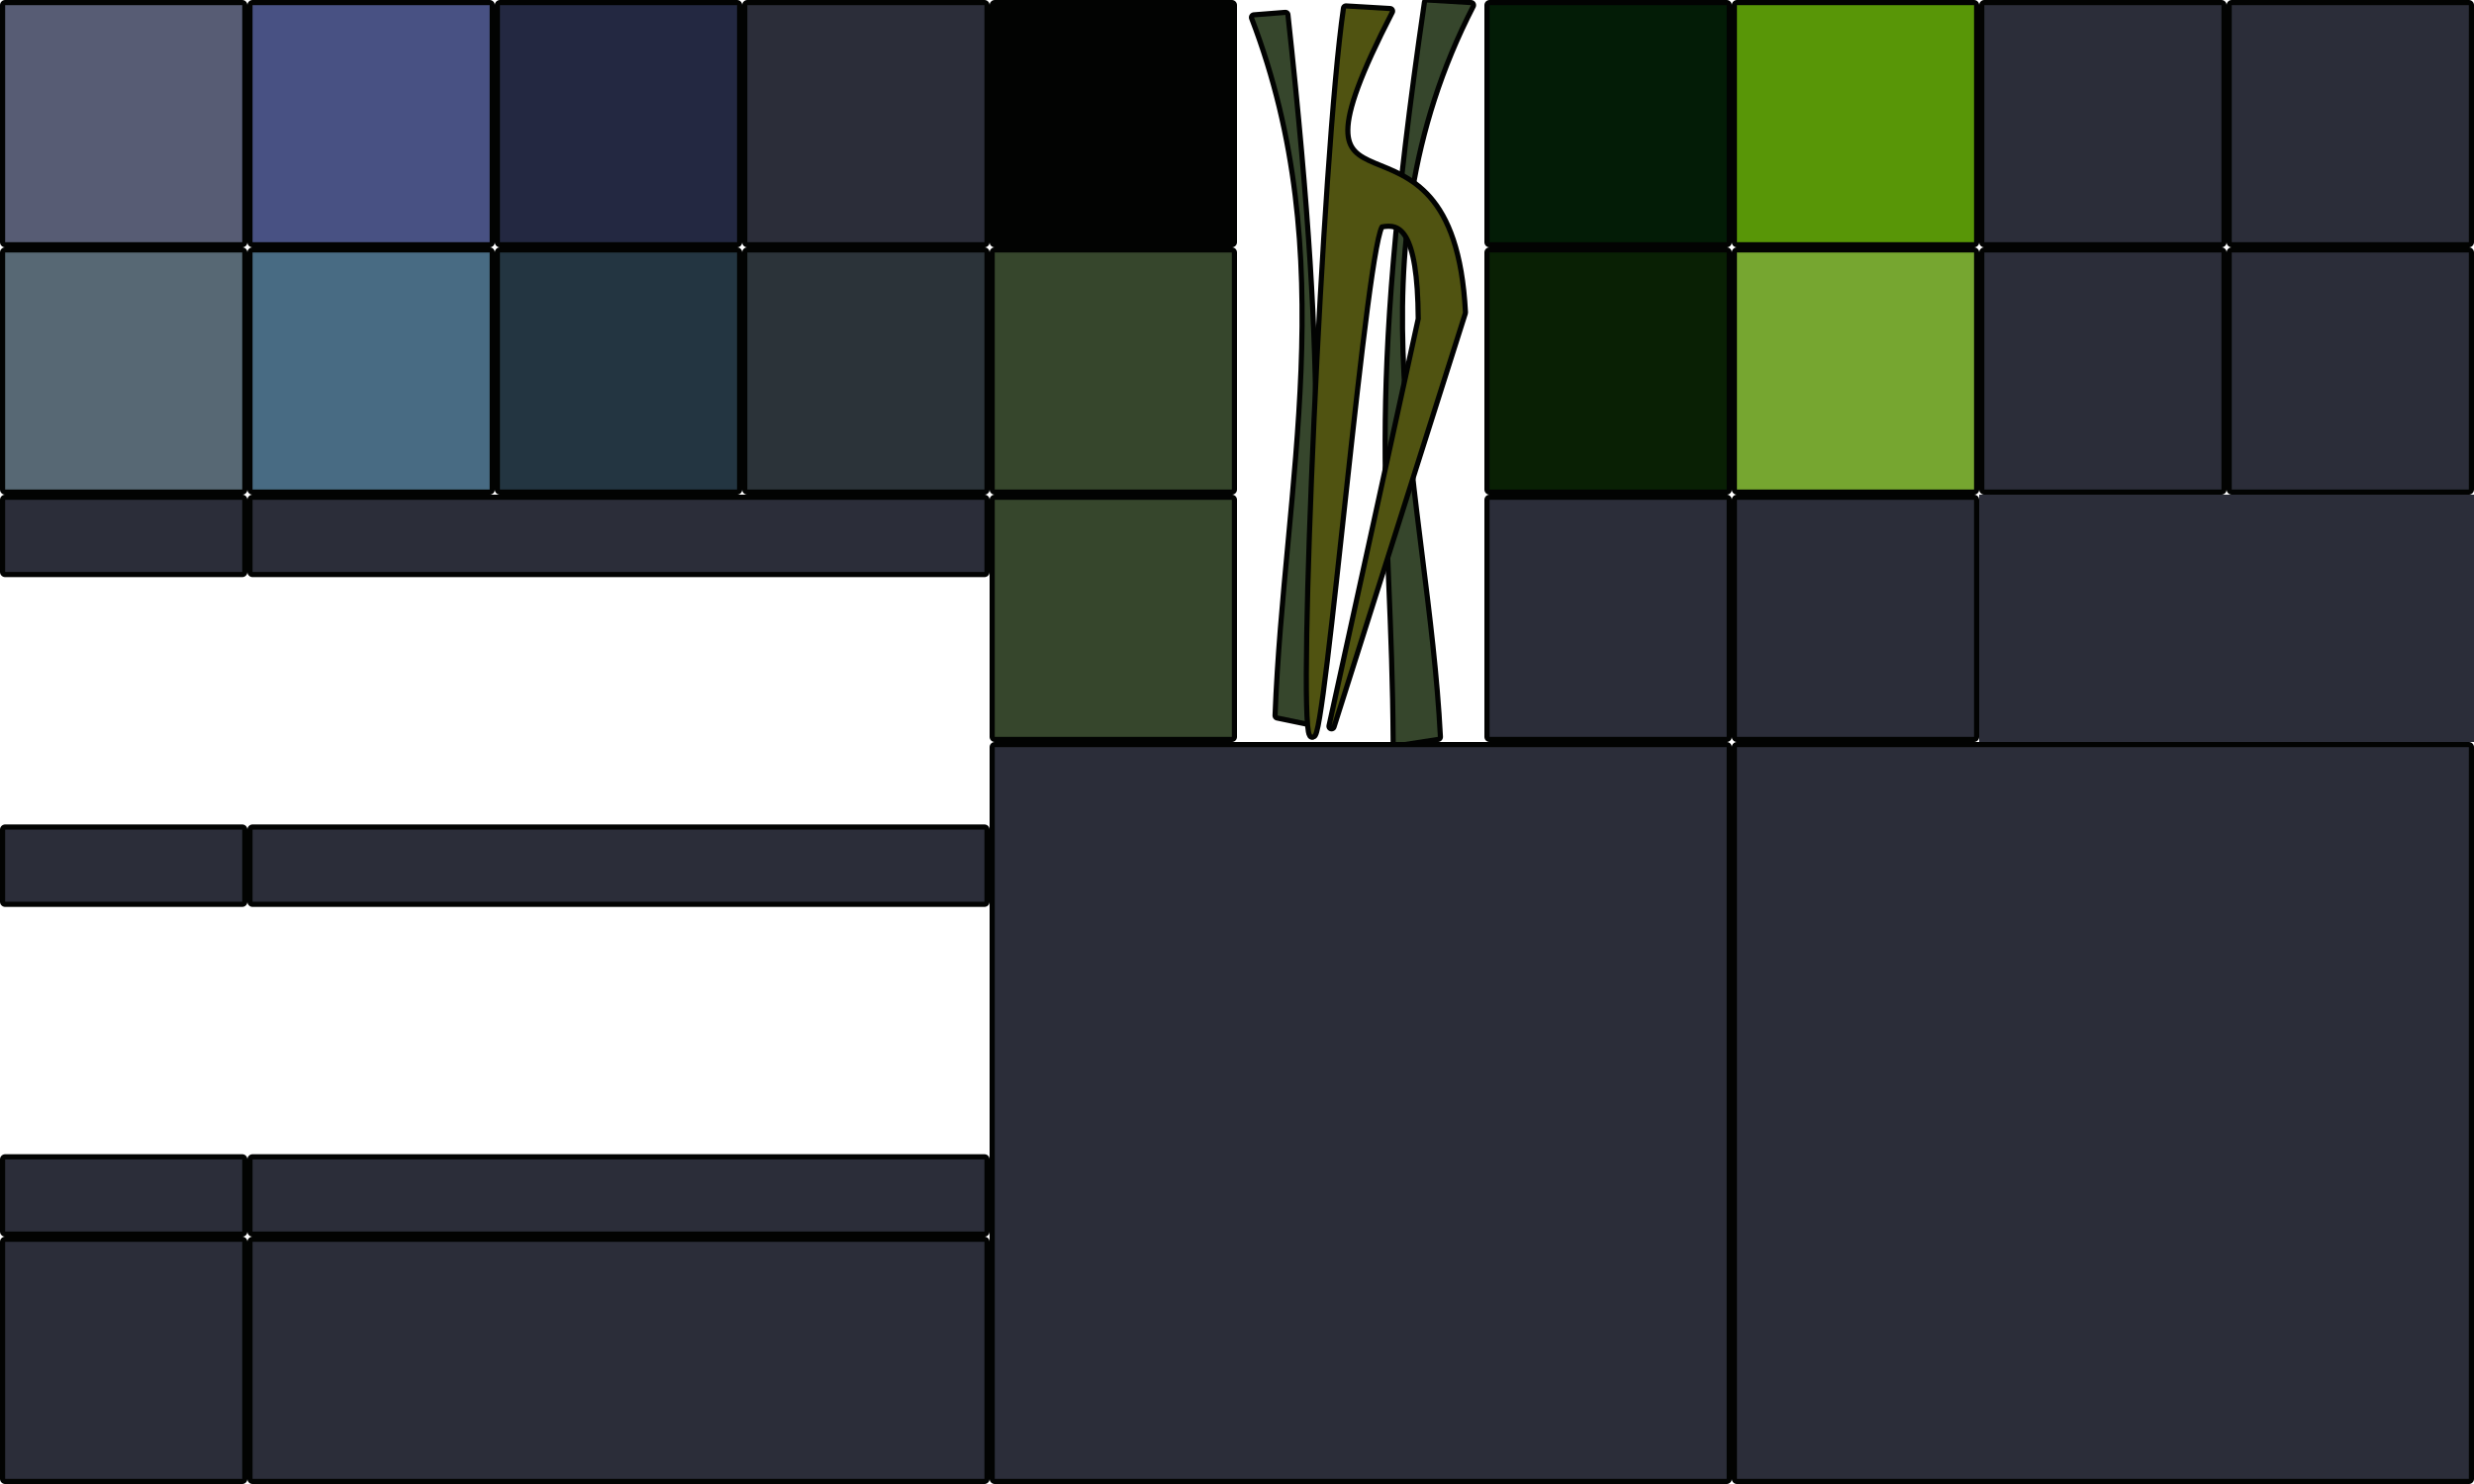
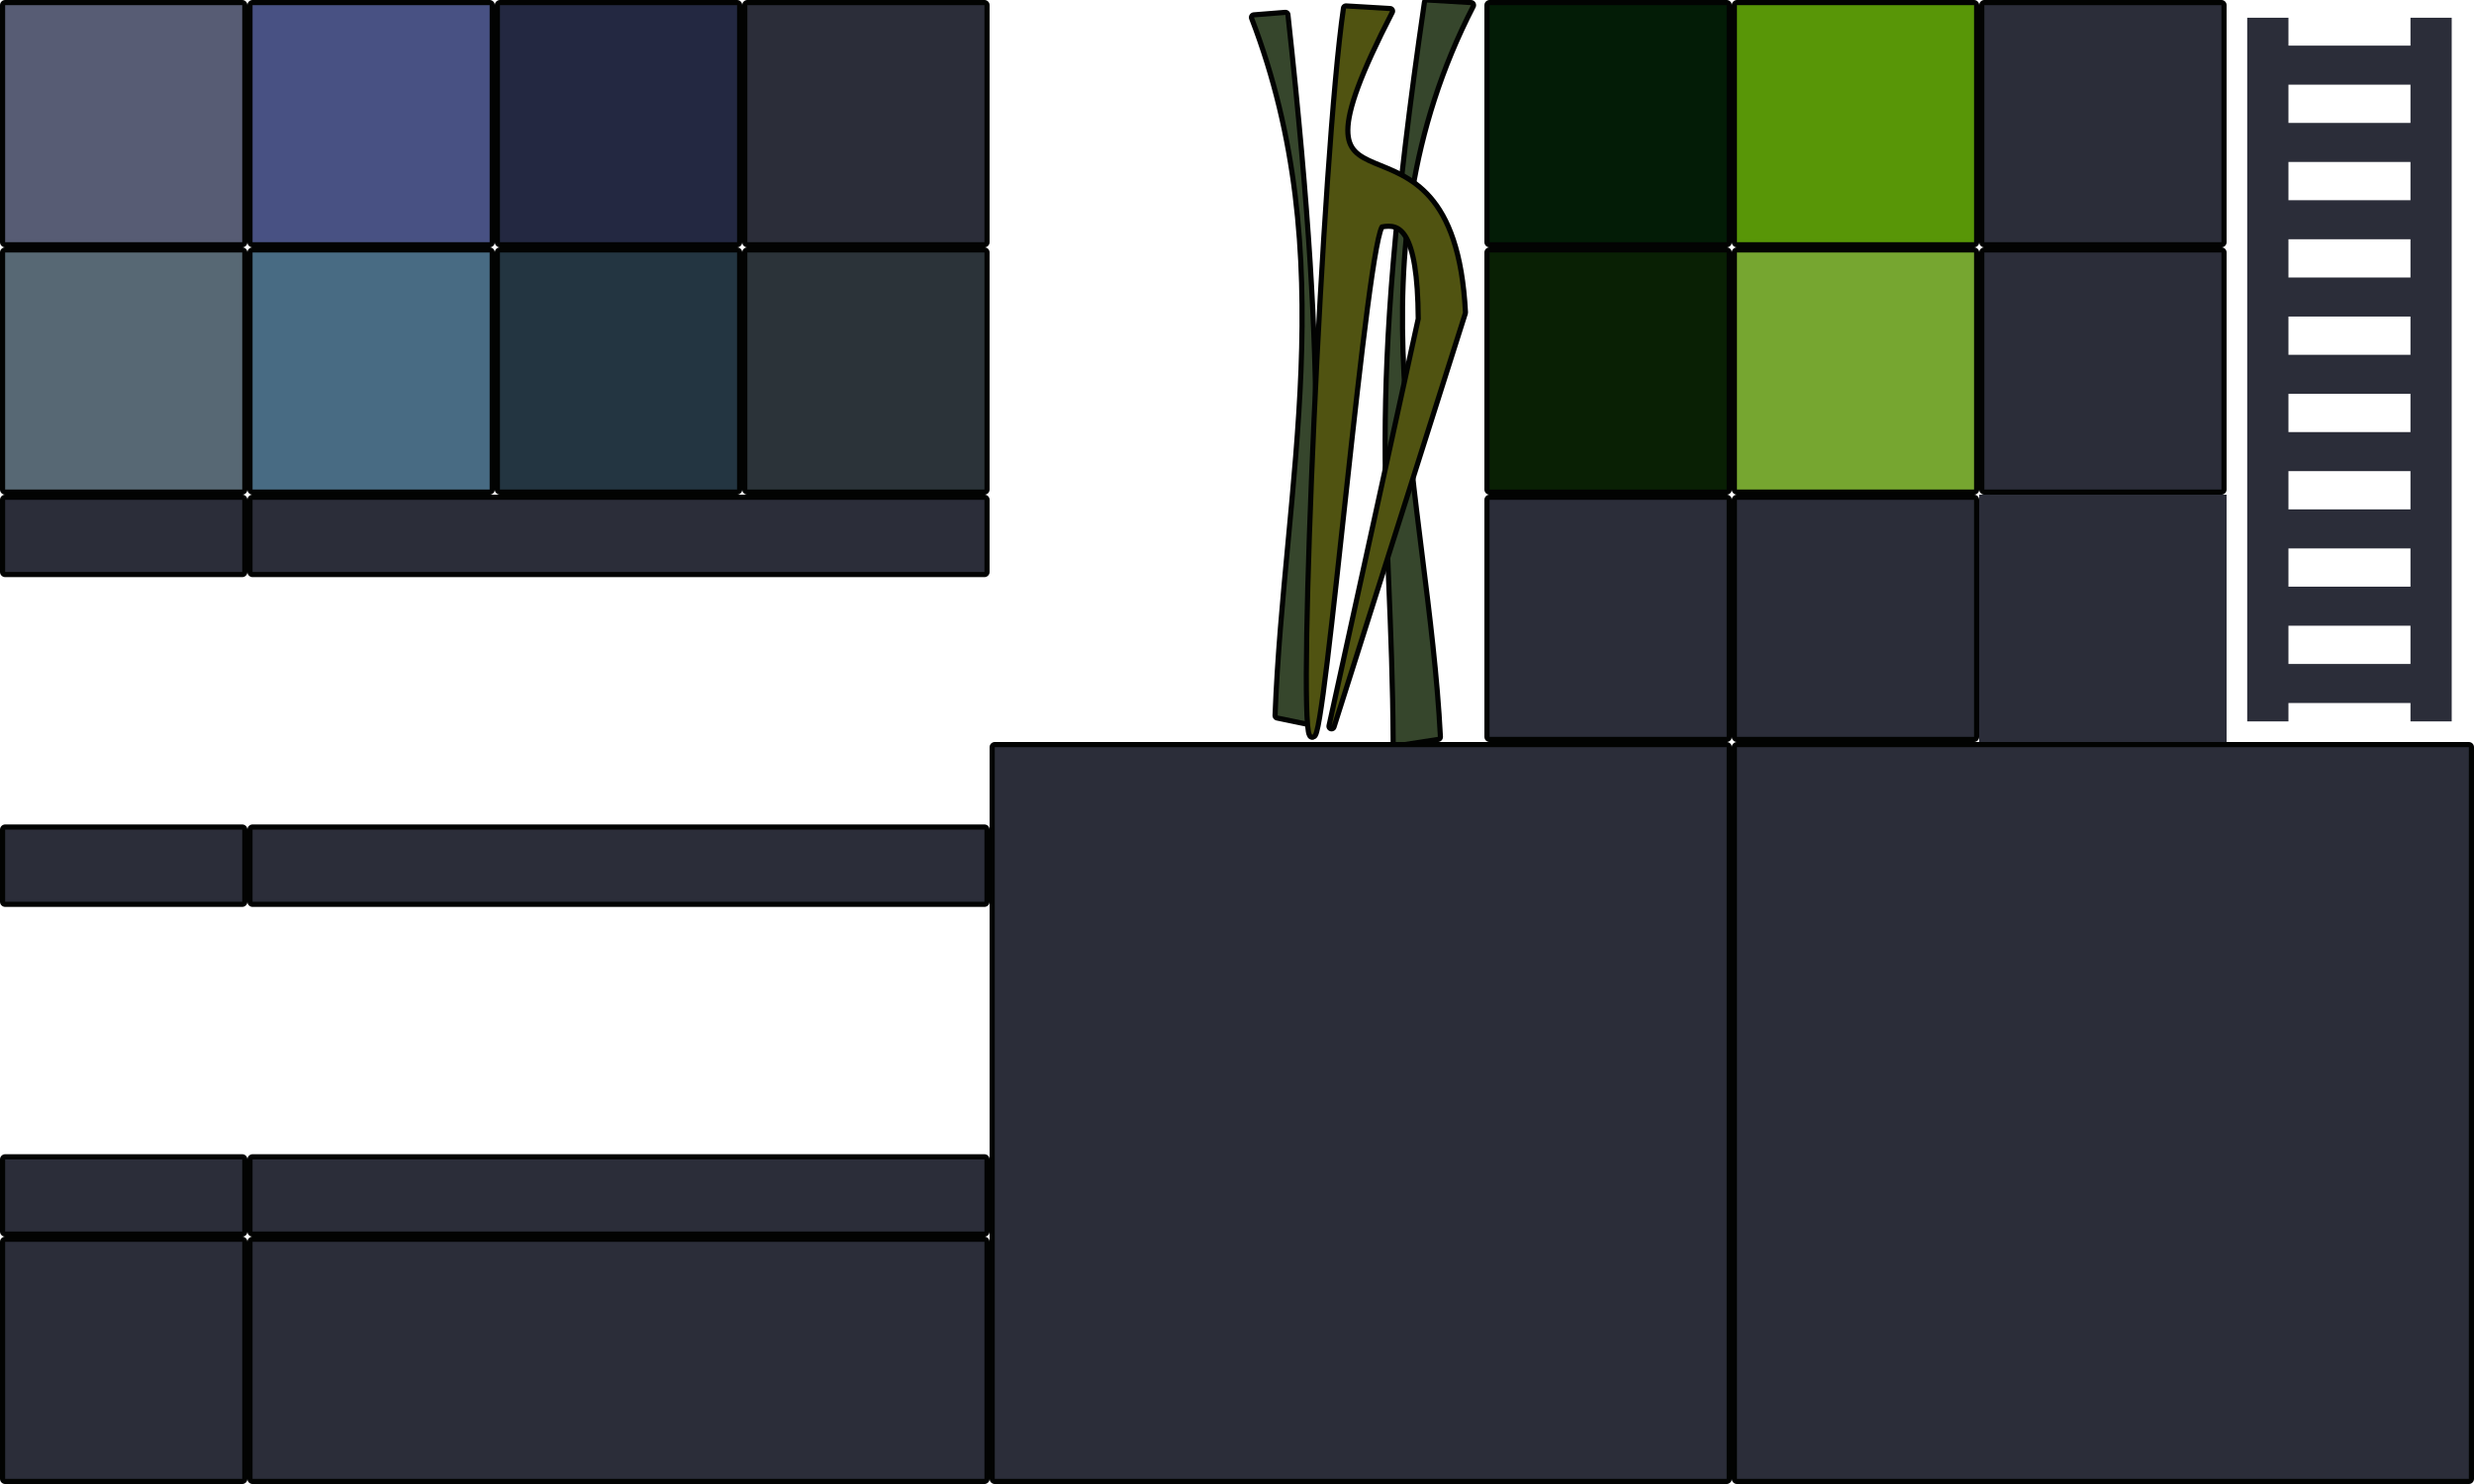
<svg xmlns="http://www.w3.org/2000/svg" width="1920" height="1152" viewBox="0 0 192 115.2" version="1.1" id="svg8">
  <defs id="defs2" />
  <g id="layer1" transform="translate(0,-35.31965)">
    <path style="opacity:1;fill:#2b2d39;fill-opacity:1;fill-rule:nonzero;stroke:#020302;stroke-width:0.8;stroke-linecap:round;stroke-linejoin:round;stroke-miterlimit:4;stroke-dasharray:none;stroke-dashoffset:0;stroke-opacity:1;paint-order:markers stroke fill" d="m -18.8,-150.12 h 18.4 v 18.4 H -18.8 Z" id="rect1365" transform="scale(-1)" />
    <rect style="opacity:1;fill:#2b2d39;fill-opacity:1;fill-rule:nonzero;stroke:#020302;stroke-width:0.8;stroke-linecap:round;stroke-linejoin:round;stroke-miterlimit:4;stroke-dasharray:none;stroke-dashoffset:0;stroke-opacity:1;paint-order:markers stroke fill" id="rect1365-2-9" width="18.4" height="5.6" x="-18.8" y="-130.92" transform="scale(-1)" />
    <path style="opacity:1;fill:#2b2d39;fill-opacity:1;fill-rule:nonzero;stroke:#020302;stroke-width:0.8;stroke-linecap:round;stroke-linejoin:round;stroke-miterlimit:4;stroke-dasharray:none;stroke-dashoffset:0;stroke-opacity:1;paint-order:markers stroke fill" d="m -76.4,-150.12 h 56.8 v 18.4 h -56.8 z" id="rect1365-7" transform="scale(-1)" />
    <rect style="opacity:1;fill:#2b2d39;fill-opacity:1;fill-rule:nonzero;stroke:#020302;stroke-width:0.8;stroke-linecap:round;stroke-linejoin:round;stroke-miterlimit:4;stroke-dasharray:none;stroke-dashoffset:0;stroke-opacity:1;paint-order:markers stroke fill" id="rect1365-2-9-8" width="18.4" height="5.6" x="-18.8" y="-105.32" transform="scale(-1)" />
    <rect style="opacity:1;fill:#2b2d39;fill-opacity:1;fill-rule:nonzero;stroke:#020302;stroke-width:0.8;stroke-linecap:round;stroke-linejoin:round;stroke-miterlimit:4;stroke-dasharray:none;stroke-dashoffset:0;stroke-opacity:1;paint-order:markers stroke fill" id="rect1365-2-9-8-7" width="18.4" height="5.6" x="-18.8" y="-79.72" transform="scale(-1)" />
    <path style="opacity:1;fill:#2b2d39;fill-opacity:1;fill-rule:nonzero;stroke:#020302;stroke-width:0.8;stroke-linecap:round;stroke-linejoin:round;stroke-miterlimit:4;stroke-dasharray:none;stroke-dashoffset:0;stroke-opacity:1;paint-order:markers stroke fill" d="M 76.4,130.92 H 19.6 v -5.6 h 56.8 z" id="rect1365-2-9-5" />
    <path style="opacity:1;fill:#2b2d39;fill-opacity:1;fill-rule:nonzero;stroke:#020302;stroke-width:0.8;stroke-linecap:round;stroke-linejoin:round;stroke-miterlimit:4;stroke-dasharray:none;stroke-dashoffset:0;stroke-opacity:1;paint-order:markers stroke fill" d="M 76.4,105.32 H 19.6 v -5.6 h 56.8 z" id="rect1365-2-9-5-2" />
    <path style="opacity:1;fill:#2b2d39;fill-opacity:1;fill-rule:nonzero;stroke:#020302;stroke-width:0.8;stroke-linecap:round;stroke-linejoin:round;stroke-miterlimit:4;stroke-dasharray:none;stroke-dashoffset:0;stroke-opacity:1;paint-order:markers stroke fill" d="M 76.4,79.72 H 19.6 v -5.6 h 56.8 z" id="rect1365-2-9-5-2-7" />
-     <path style="opacity:1;fill:#36462c;fill-opacity:1;fill-rule:nonzero;stroke:#020302;stroke-width:0.8;stroke-linecap:round;stroke-linejoin:round;stroke-miterlimit:4;stroke-dasharray:none;stroke-dashoffset:0;stroke-opacity:1;paint-order:markers stroke fill" d="M 95.6,92.52 H 77.2 v -18.4 H 95.6 Z" id="rect1365-2-98" />
-     <path style="opacity:1;fill:#36462c;fill-opacity:1;fill-rule:nonzero;stroke:#020302;stroke-width:0.8;stroke-linecap:round;stroke-linejoin:round;stroke-miterlimit:4;stroke-dasharray:none;stroke-dashoffset:0;stroke-opacity:1;paint-order:markers stroke fill" d="M 95.6,73.32 H 77.2 v -18.4 h 18.4 z" id="rect1365-8-0" />
-     <path style="opacity:1;fill:#020302;fill-opacity:1;fill-rule:nonzero;stroke:#020302;stroke-width:0.8;stroke-linecap:round;stroke-linejoin:round;stroke-miterlimit:4;stroke-dasharray:none;stroke-dashoffset:0;stroke-opacity:1;paint-order:markers stroke fill" d="m 95.6,54.12 h -18.4 v -18.4 h 18.4 z" id="rect1365-2-4" />
    <path style="opacity:1;fill:#36462c;fill-opacity:1;fill-rule:nonzero;stroke:#020302;stroke-width:0.8;stroke-linecap:round;stroke-linejoin:round;stroke-miterlimit:4;stroke-dasharray:none;stroke-dashoffset:0;stroke-opacity:1;paint-order:markers stroke fill" d="m 111.586,92.52 -3.266,0.505 c -0.109,-18.97 -2.362,-24.757 2.424,-57.507 l 3.413,0.202 c -10.003,19.461 -3.533,38.069 -2.571,56.8 z" id="rect1365-2-98-0" />
    <path style="opacity:1;fill:#2b2d39;fill-opacity:1;fill-rule:nonzero;stroke:#020302;stroke-width:0.8;stroke-linecap:round;stroke-linejoin:round;stroke-miterlimit:4;stroke-dasharray:none;stroke-dashoffset:0;stroke-opacity:1;paint-order:markers stroke fill" d="m 134,92.52 h -18.4 v -18.4 H 134 Z" id="rect1365-2-98-1" />
    <path style="opacity:1;fill:#092004;fill-opacity:1;fill-rule:nonzero;stroke:#020302;stroke-width:0.8;stroke-linecap:round;stroke-linejoin:round;stroke-miterlimit:4;stroke-dasharray:none;stroke-dashoffset:0;stroke-opacity:1;paint-order:markers stroke fill" d="m 134,73.32 h -18.4 v -18.4 H 134 Z" id="rect1365-8-0-8" />
    <path style="opacity:1;fill:#031c06;fill-opacity:1;fill-rule:nonzero;stroke:#020302;stroke-width:0.8;stroke-linecap:round;stroke-linejoin:round;stroke-miterlimit:4;stroke-dasharray:none;stroke-dashoffset:0;stroke-opacity:1;paint-order:markers stroke fill" d="m 134,54.12 h -18.4 v -18.4 H 134 Z" id="rect1365-2-4-8" />
    <path style="opacity:1;fill:#2b2d39;fill-opacity:1;fill-rule:nonzero;stroke:#020302;stroke-width:0.8;stroke-linecap:round;stroke-linejoin:round;stroke-miterlimit:4;stroke-dasharray:none;stroke-dashoffset:0;stroke-opacity:1;paint-order:markers stroke fill" d="m 153.2,92.52 h -18.4 v -18.4 h 18.4 z" id="rect1365-2-98-0-5" />
    <path style="opacity:1;fill:#76a630;fill-opacity:1;fill-rule:nonzero;stroke:#020302;stroke-width:0.8;stroke-linecap:round;stroke-linejoin:round;stroke-miterlimit:4;stroke-dasharray:none;stroke-dashoffset:0;stroke-opacity:1;paint-order:markers stroke fill" d="m 153.2,73.32 h -18.4 v -18.4 h 18.4 z" id="rect1365-8-0-0-4" />
    <path style="opacity:1;fill:#589607;fill-opacity:1;fill-rule:nonzero;stroke:#020302;stroke-width:0.8;stroke-linecap:round;stroke-linejoin:round;stroke-miterlimit:4;stroke-dasharray:none;stroke-dashoffset:0;stroke-opacity:1;paint-order:markers stroke fill" d="m 153.2,54.12 h -18.4 v -18.4 h 18.4 z" id="rect1365-2-4-4-6" />
    <path style="opacity:1;fill:#2b2d39;fill-opacity:1;fill-rule:nonzero;stroke:#020302;stroke-width:0.8;stroke-linecap:round;stroke-linejoin:round;stroke-miterlimit:4;stroke-dasharray:none;stroke-dashoffset:0;stroke-opacity:1;paint-order:markers stroke fill" d="M 172.4,73.32 H 154 v -18.4 h 18.4 z" id="rect1365-8-0-5" />
    <path style="opacity:1;fill:#2b2d39;fill-opacity:1;fill-rule:nonzero;stroke:#020302;stroke-width:0.8;stroke-linecap:round;stroke-linejoin:round;stroke-miterlimit:4;stroke-dasharray:none;stroke-dashoffset:0;stroke-opacity:1;paint-order:markers stroke fill" d="M 172.4,54.12 H 154 v -18.4 h 18.4 z" id="rect1365-2-4-5" />
-     <path style="opacity:1;fill:#2b2d39;fill-opacity:1;fill-rule:nonzero;stroke:none;stroke-width:0.8;stroke-linecap:round;stroke-linejoin:round;stroke-miterlimit:4;stroke-dasharray:none;stroke-dashoffset:0;stroke-opacity:1;paint-order:markers stroke fill" d="M 192,92.92 H 172.8 V 73.72 H 192 Z" id="rect1365-2-98-0-7" />
-     <path style="opacity:1;fill:#2b2d39;fill-opacity:1;fill-rule:nonzero;stroke:#020302;stroke-width:0.8;stroke-linecap:round;stroke-linejoin:round;stroke-miterlimit:4;stroke-dasharray:none;stroke-dashoffset:0;stroke-opacity:1;paint-order:markers stroke fill" d="m 191.6,73.32 h -18.4 v -18.4 h 18.4 z" id="rect1365-8-0-0-3" />
-     <path style="opacity:1;fill:#2b2d39;fill-opacity:1;fill-rule:nonzero;stroke:#020302;stroke-width:0.8;stroke-linecap:round;stroke-linejoin:round;stroke-miterlimit:4;stroke-dasharray:none;stroke-dashoffset:0;stroke-opacity:1;paint-order:markers stroke fill" d="m 191.6,54.12 h -18.4 v -18.4 h 18.4 z" id="rect1365-2-4-4-2" />
    <path style="opacity:1;fill:#576874;fill-opacity:1;fill-rule:nonzero;stroke:#020302;stroke-width:0.8;stroke-linecap:round;stroke-linejoin:round;stroke-miterlimit:4;stroke-dasharray:none;stroke-dashoffset:0;stroke-opacity:1;paint-order:markers stroke fill" d="M 18.8,73.32 H 0.4 v -18.4 H 18.8 Z" id="rect1365-8-0-8-7" />
    <path style="opacity:1;fill:#575c74;fill-opacity:1;fill-rule:nonzero;stroke:#020302;stroke-width:0.8;stroke-linecap:round;stroke-linejoin:round;stroke-miterlimit:4;stroke-dasharray:none;stroke-dashoffset:0;stroke-opacity:1;paint-order:markers stroke fill" d="M 18.8,54.12 H 0.4 v -18.4 H 18.8 Z" id="rect1365-2-4-8-3" />
    <path style="opacity:1;fill:#486b83;fill-opacity:1;fill-rule:nonzero;stroke:#020302;stroke-width:0.8;stroke-linecap:round;stroke-linejoin:round;stroke-miterlimit:4;stroke-dasharray:none;stroke-dashoffset:0;stroke-opacity:1;paint-order:markers stroke fill" d="M 38,73.32 H 19.6 v -18.4 H 38 Z" id="rect1365-8-0-0-4-2" />
    <path style="opacity:1;fill:#485183;fill-opacity:1;fill-rule:nonzero;stroke:#020302;stroke-width:0.8;stroke-linecap:round;stroke-linejoin:round;stroke-miterlimit:4;stroke-dasharray:none;stroke-dashoffset:0;stroke-opacity:1;paint-order:markers stroke fill" d="M 38,54.12 H 19.6 v -18.4 H 38 Z" id="rect1365-2-4-4-6-3" />
    <path style="opacity:1;fill:#233541;fill-opacity:1;fill-rule:nonzero;stroke:#020302;stroke-width:0.8;stroke-linecap:round;stroke-linejoin:round;stroke-miterlimit:4;stroke-dasharray:none;stroke-dashoffset:0;stroke-opacity:1;paint-order:markers stroke fill" d="M 57.2,73.32 H 38.8 v -18.4 h 18.4 z" id="rect1365-8-0-5-7" />
    <path style="opacity:1;fill:#232841;fill-opacity:1;fill-rule:nonzero;stroke:#020302;stroke-width:0.8;stroke-linecap:round;stroke-linejoin:round;stroke-miterlimit:4;stroke-dasharray:none;stroke-dashoffset:0;stroke-opacity:1;paint-order:markers stroke fill" d="M 57.2,54.12 H 38.8 v -18.4 h 18.4 z" id="rect1365-2-4-5-7" />
    <path style="opacity:1;fill:#2b3339;fill-opacity:1;fill-rule:nonzero;stroke:#020302;stroke-width:0.8;stroke-linecap:round;stroke-linejoin:round;stroke-miterlimit:4;stroke-dasharray:none;stroke-dashoffset:0;stroke-opacity:1;paint-order:markers stroke fill" d="M 76.4,73.32 H 58 v -18.4 h 18.4 z" id="rect1365-8-0-0-3-6" />
    <path style="opacity:1;fill:#2b2d39;fill-opacity:1;fill-rule:nonzero;stroke:#020302;stroke-width:0.8;stroke-linecap:round;stroke-linejoin:round;stroke-miterlimit:4;stroke-dasharray:none;stroke-dashoffset:0;stroke-opacity:1;paint-order:markers stroke fill" d="M 76.4,54.12 H 58 v -18.4 h 18.4 z" id="rect1365-2-4-4-2-7" />
    <path style="opacity:1;fill:#2b2d39;fill-opacity:1;fill-rule:nonzero;stroke:#020302;stroke-width:0.8;stroke-linecap:round;stroke-linejoin:round;stroke-miterlimit:4;stroke-dasharray:none;stroke-dashoffset:0;stroke-opacity:1;paint-order:markers stroke fill" d="M 134,150.12 H 77.2 v -56.8 h 56.8 z" id="rect1365-7-8" />
    <path style="opacity:1;fill:#2b2d39;fill-opacity:1;fill-rule:nonzero;stroke:#020302;stroke-width:0.8;stroke-linecap:round;stroke-linejoin:round;stroke-miterlimit:4;stroke-dasharray:none;stroke-dashoffset:0;stroke-opacity:1;paint-order:markers stroke fill" d="M 191.6,150.12 H 134.8 v -56.8 h 56.8 z" id="rect1365-7-8-6" />
    <path style="opacity:1;fill:#2b2d39;fill-opacity:1;fill-rule:nonzero;stroke:none;stroke-width:0.8;stroke-linecap:round;stroke-linejoin:round;stroke-miterlimit:4;stroke-dasharray:none;stroke-dashoffset:0;stroke-opacity:1;paint-order:markers stroke fill" d="M 172.8,92.92 H 153.6 V 73.72 h 19.2 z" id="rect1365-2-98-0-7-9" />
    <path style="opacity:1;fill:#36462c;fill-opacity:1;fill-rule:nonzero;stroke:#020302;stroke-width:0.8;stroke-linecap:round;stroke-linejoin:round;stroke-miterlimit:4;stroke-dasharray:none;stroke-dashoffset:0;stroke-opacity:1;paint-order:markers stroke fill" d="m 99.155,90.861 2.327,0.482 c 0.078,-18.098 1.683,-23.619 -1.728,-54.864 l -2.432,0.193 c 7.128,18.567 2.517,36.319 1.832,54.19 z" id="rect1365-2-98-0-50" />
    <path style="opacity:1;fill:#505311;fill-opacity:1;fill-rule:nonzero;stroke:#020302;stroke-width:0.8;stroke-linecap:round;stroke-linejoin:round;stroke-miterlimit:4;stroke-dasharray:none;stroke-dashoffset:0;stroke-opacity:1;paint-order:markers stroke fill" d="m 113.531,59.581 -10.194,32.115 6.928,-31.61 c -0.041,-7.033 -1.507,-7.663 -3.092,-7.34 -1.224,0.25 -4.591,40.711 -5.356,39.586 -0.916,-1.346 1.002,-45.121 2.643,-56.352 l 3.413,0.202 c -10.003,19.461 4.697,4.667 5.658,23.399 z" id="rect1365-2-98-0-6" />
+     <rect style="opacity:1;fill:#2b2d39;fill-opacity:1;fill-rule:nonzero;stroke:none;stroke-width:0.2;stroke-linecap:round;stroke-linejoin:round;stroke-miterlimit:4;stroke-dasharray:none;stroke-dashoffset:0;stroke-opacity:1;paint-order:markers stroke fill" id="rect7745" width="3.2" height="54.623" x="174.4" y="36.697" />
+     <rect style="opacity:1;fill:#2b2d39;fill-opacity:1;fill-rule:nonzero;stroke:none;stroke-width:0.2;stroke-linecap:round;stroke-linejoin:round;stroke-miterlimit:4;stroke-dasharray:none;stroke-dashoffset:0;stroke-opacity:1;paint-order:markers stroke fill" id="rect7745-2" width="3.2" height="54.623" x="187.07" y="36.697" />
+     <rect style="opacity:1;fill:#2b2d39;fill-opacity:1;fill-rule:nonzero;stroke:none;stroke-width:0.2;stroke-linecap:round;stroke-linejoin:round;stroke-miterlimit:4;stroke-dasharray:none;stroke-dashoffset:0;stroke-opacity:1;paint-order:markers stroke fill" id="rect7745-7" width="3.03" height="13.265" x="38.862" y="-189.026" transform="rotate(90)" />
+     <rect style="opacity:1;fill:#2b2d39;fill-opacity:1;fill-rule:nonzero;stroke:none;stroke-width:0.2;stroke-linecap:round;stroke-linejoin:round;stroke-miterlimit:4;stroke-dasharray:none;stroke-dashoffset:0;stroke-opacity:1;paint-order:markers stroke fill" id="rect7745-7-5" width="3.03" height="13.265" x="44.862" y="-189.061" transform="rotate(90)" />
+     <rect style="opacity:1;fill:#2b2d39;fill-opacity:1;fill-rule:nonzero;stroke:none;stroke-width:0.2;stroke-linecap:round;stroke-linejoin:round;stroke-miterlimit:4;stroke-dasharray:none;stroke-dashoffset:0;stroke-opacity:1;paint-order:markers stroke fill" id="rect7745-7-9" width="3.03" height="13.265" x="50.862" y="-189.204" transform="rotate(90)" />
+     <rect style="opacity:1;fill:#2b2d39;fill-opacity:1;fill-rule:nonzero;stroke:none;stroke-width:0.2;stroke-linecap:round;stroke-linejoin:round;stroke-miterlimit:4;stroke-dasharray:none;stroke-dashoffset:0;stroke-opacity:1;paint-order:markers stroke fill" id="rect7745-7-2" width="3.03" height="13.265" x="56.862" y="-189.347" transform="rotate(90)" />
+     <rect style="opacity:1;fill:#2b2d39;fill-opacity:1;fill-rule:nonzero;stroke:none;stroke-width:0.2;stroke-linecap:round;stroke-linejoin:round;stroke-miterlimit:4;stroke-dasharray:none;stroke-dashoffset:0;stroke-opacity:1;paint-order:markers stroke fill" id="rect7745-7-23" width="3.03" height="13.265" x="62.862" y="-189.204" transform="rotate(90)" />
+     <rect style="opacity:1;fill:#2b2d39;fill-opacity:1;fill-rule:nonzero;stroke:none;stroke-width:0.2;stroke-linecap:round;stroke-linejoin:round;stroke-miterlimit:4;stroke-dasharray:none;stroke-dashoffset:0;stroke-opacity:1;paint-order:markers stroke fill" id="rect7745-7-58" width="3.03" height="13.265" x="68.862" y="-189.847" transform="rotate(90)" />
+     <rect style="opacity:1;fill:#2b2d39;fill-opacity:1;fill-rule:nonzero;stroke:none;stroke-width:0.2;stroke-linecap:round;stroke-linejoin:round;stroke-miterlimit:4;stroke-dasharray:none;stroke-dashoffset:0;stroke-opacity:1;paint-order:markers stroke fill" id="rect7745-7-1" width="3.03" height="13.265" x="86.862" y="-188.99" transform="rotate(90)" />
+     <rect style="opacity:1;fill:#2b2d39;fill-opacity:1;fill-rule:nonzero;stroke:none;stroke-width:0.2;stroke-linecap:round;stroke-linejoin:round;stroke-miterlimit:4;stroke-dasharray:none;stroke-dashoffset:0;stroke-opacity:1;paint-order:markers stroke fill" id="rect7745-7-6" width="3.03" height="13.265" x="74.862" y="-189.061" transform="rotate(90)" />
+     <rect style="opacity:1;fill:#2b2d39;fill-opacity:1;fill-rule:nonzero;stroke:none;stroke-width:0.2;stroke-linecap:round;stroke-linejoin:round;stroke-miterlimit:4;stroke-dasharray:none;stroke-dashoffset:0;stroke-opacity:1;paint-order:markers stroke fill" id="rect7745-7-4" width="3.03" height="13.265" x="80.862" y="-188.776" transform="rotate(90)" />
  </g>
</svg>
